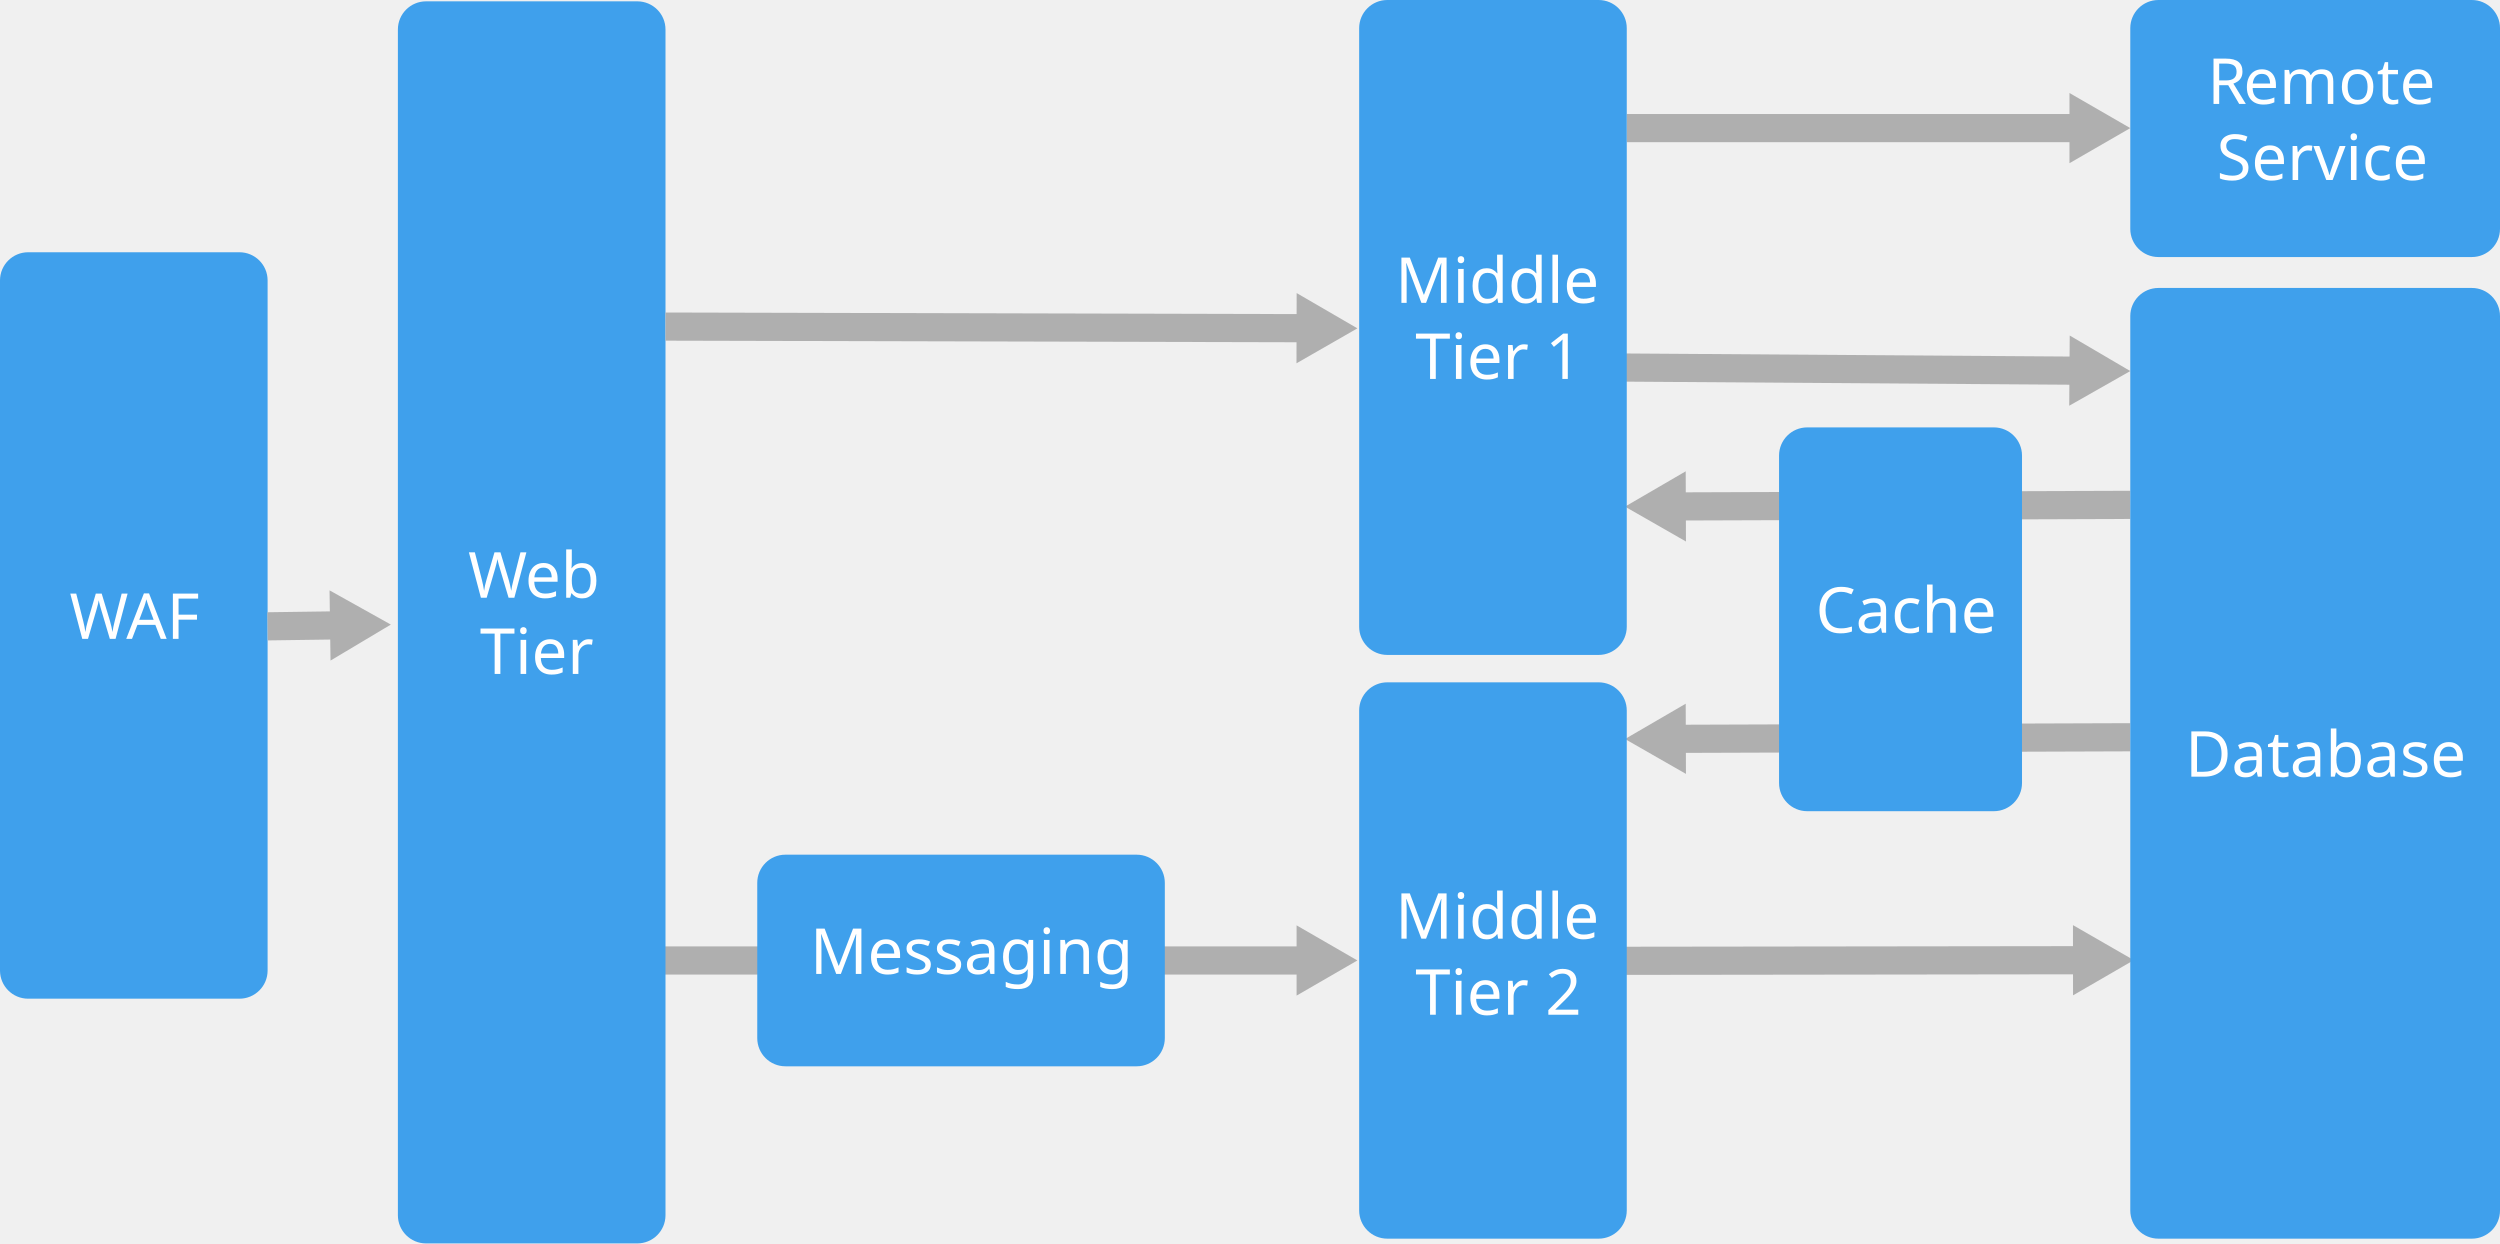
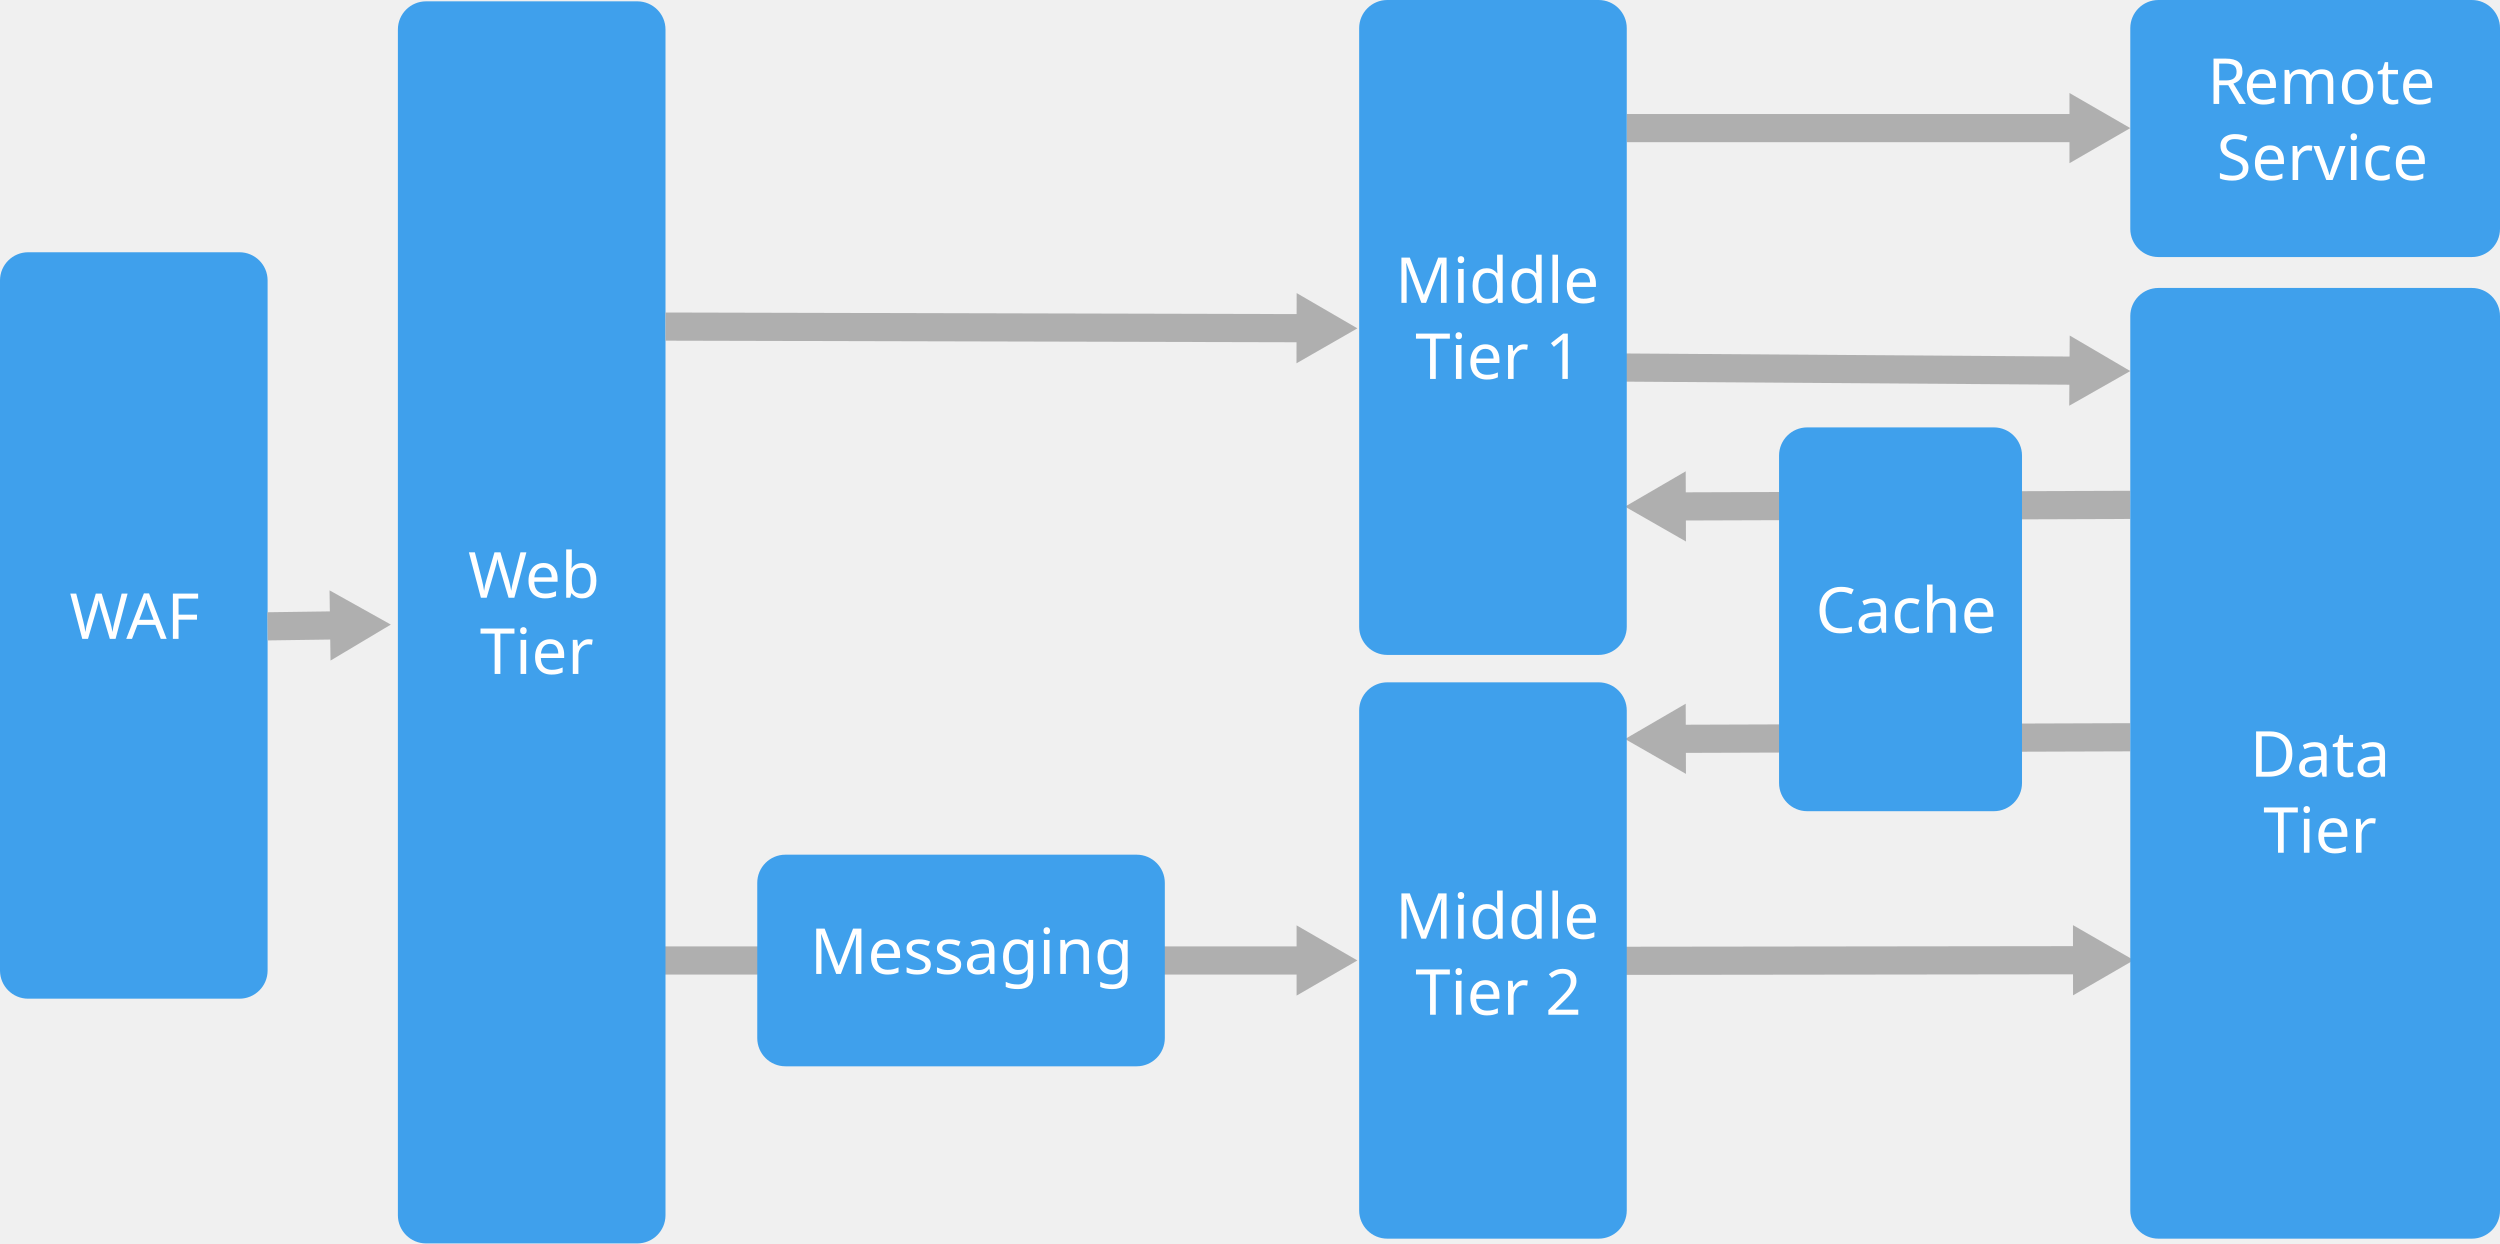
<svg xmlns="http://www.w3.org/2000/svg" id="Layer_1" data-name="Layer 1" width="710" height="353.13" viewBox="0 0 710 353.13">
  <defs>
    <style>.cls-1,.cls-3{fill:none;stroke:#afafaf;stroke-width:8px;}.cls-1{stroke-miterlimit:10;}.cls-2{fill:#afafaf;}.cls-3{stroke-linejoin:bevel;}.cls-4{fill:#3fa0ec;}.cls-5{font-size:18.04px;}.cls-5,.cls-7{fill:#fff;font-family:SegoeUI, Segoe UI;}.cls-6{letter-spacing:-0.04em;}.cls-7{font-size:18px;}.cls-8{letter-spacing:-0.03em;}.cls-9{letter-spacing:-0.04em;}</style>
  </defs>
  <line class="cls-1" x1="475.85" y1="209.83" x2="605" y2="209.38" />
  <polygon class="cls-2" points="478.81 219.79 461.5 209.88 478.74 199.85 478.81 219.79" />
  <line class="cls-1" x1="462" y1="36.38" x2="590.65" y2="36.38" />
  <polygon class="cls-2" points="587.73 46.35 605 36.38 587.73 26.41 587.73 46.35" />
  <line class="cls-1" x1="461" y1="104.38" x2="590.65" y2="105.28" />
  <polygon class="cls-2" points="587.66 115.23 605 105.38 587.8 95.29 587.66 115.23" />
  <line class="cls-3" x1="461" y1="272.87" x2="591.65" y2="272.7" />
  <polygon class="cls-2" points="588.74 282.68 606 272.68 588.72 262.73 588.74 282.68" />
  <line class="cls-1" x1="475.85" y1="143.83" x2="605" y2="143.38" />
  <polygon class="cls-2" points="478.81 153.79 461.5 143.88 478.74 133.85 478.81 153.79" />
  <line class="cls-1" x1="170" y1="272.78" x2="371.15" y2="272.78" />
  <polygon class="cls-2" points="368.23 282.75 385.5 272.77 368.23 262.8 368.23 282.75" />
  <rect class="cls-4" x="113" y="0.38" width="76" height="352.75" rx="8" ry="8" />
  <text class="cls-5" transform="translate(132.95 169.75)">
    <tspan class="cls-6">W</tspan>
    <tspan x="16.14" y="0">eb</tspan>
    <tspan x="3.33" y="21.65">Tier</tspan>
  </text>
  <rect class="cls-4" x="386" width="76" height="186" rx="8" ry="8" />
  <text class="cls-7" transform="translate(396.25 86.01)">Middle<tspan x="5.7" y="21.6">Tier 1</tspan>
  </text>
  <rect class="cls-4" x="386" y="193.78" width="76" height="158" rx="8" ry="8" />
  <text class="cls-7" transform="translate(396.25 266.59)">Middle<tspan x="5.7" y="21.6">Tier 2</tspan>
  </text>
  <rect class="cls-4" x="215.06" y="242.73" width="115.75" height="60.1" rx="8" ry="8" />
  <text class="cls-7" transform="translate(230.06 276.59)">Messaging</text>
  <rect class="cls-4" x="505.25" y="121.38" width="69" height="109" rx="8" ry="8" />
  <text class="cls-7" transform="translate(515.64 179.69)">Cache</text>
  <line class="cls-1" x1="189" y1="92.75" x2="371.15" y2="93.21" />
  <polygon class="cls-2" points="368.2 103.18 385.5 93.25 368.25 83.23 368.2 103.18" />
  <rect class="cls-4" x="605" width="105" height="73" rx="8" ry="8" />
  <text class="cls-7" transform="translate(626.89 29.51)">
    <tspan class="cls-8">R</tspan>
    <tspan x="10.24" y="0">emote</tspan>
    <tspan x="2.64" y="21.6">Service</tspan>
  </text>
  <rect class="cls-4" x="605" y="81.78" width="105" height="270" rx="8" ry="8" />
-   <text class="cls-7" transform="translate(620.59 220.58)">Database</text>
+   <text class="cls-7" transform="translate(638.98 220.58)">Data<tspan x="3.79" y="21.6">Tier</tspan>
+   </text>
  <rect class="cls-4" y="71.64" width="76" height="211.99" rx="8" ry="8" />
  <text class="cls-7" transform="translate(19.74 181.44)">
    <tspan class="cls-9">W</tspan>
    <tspan x="16.11" y="0">AF</tspan>
  </text>
  <line class="cls-1" x1="76" y1="177.88" x2="96.65" y2="177.59" />
  <polygon class="cls-2" points="93.87 187.6 111 177.38 93.59 167.66 93.87 187.6" />
</svg>
